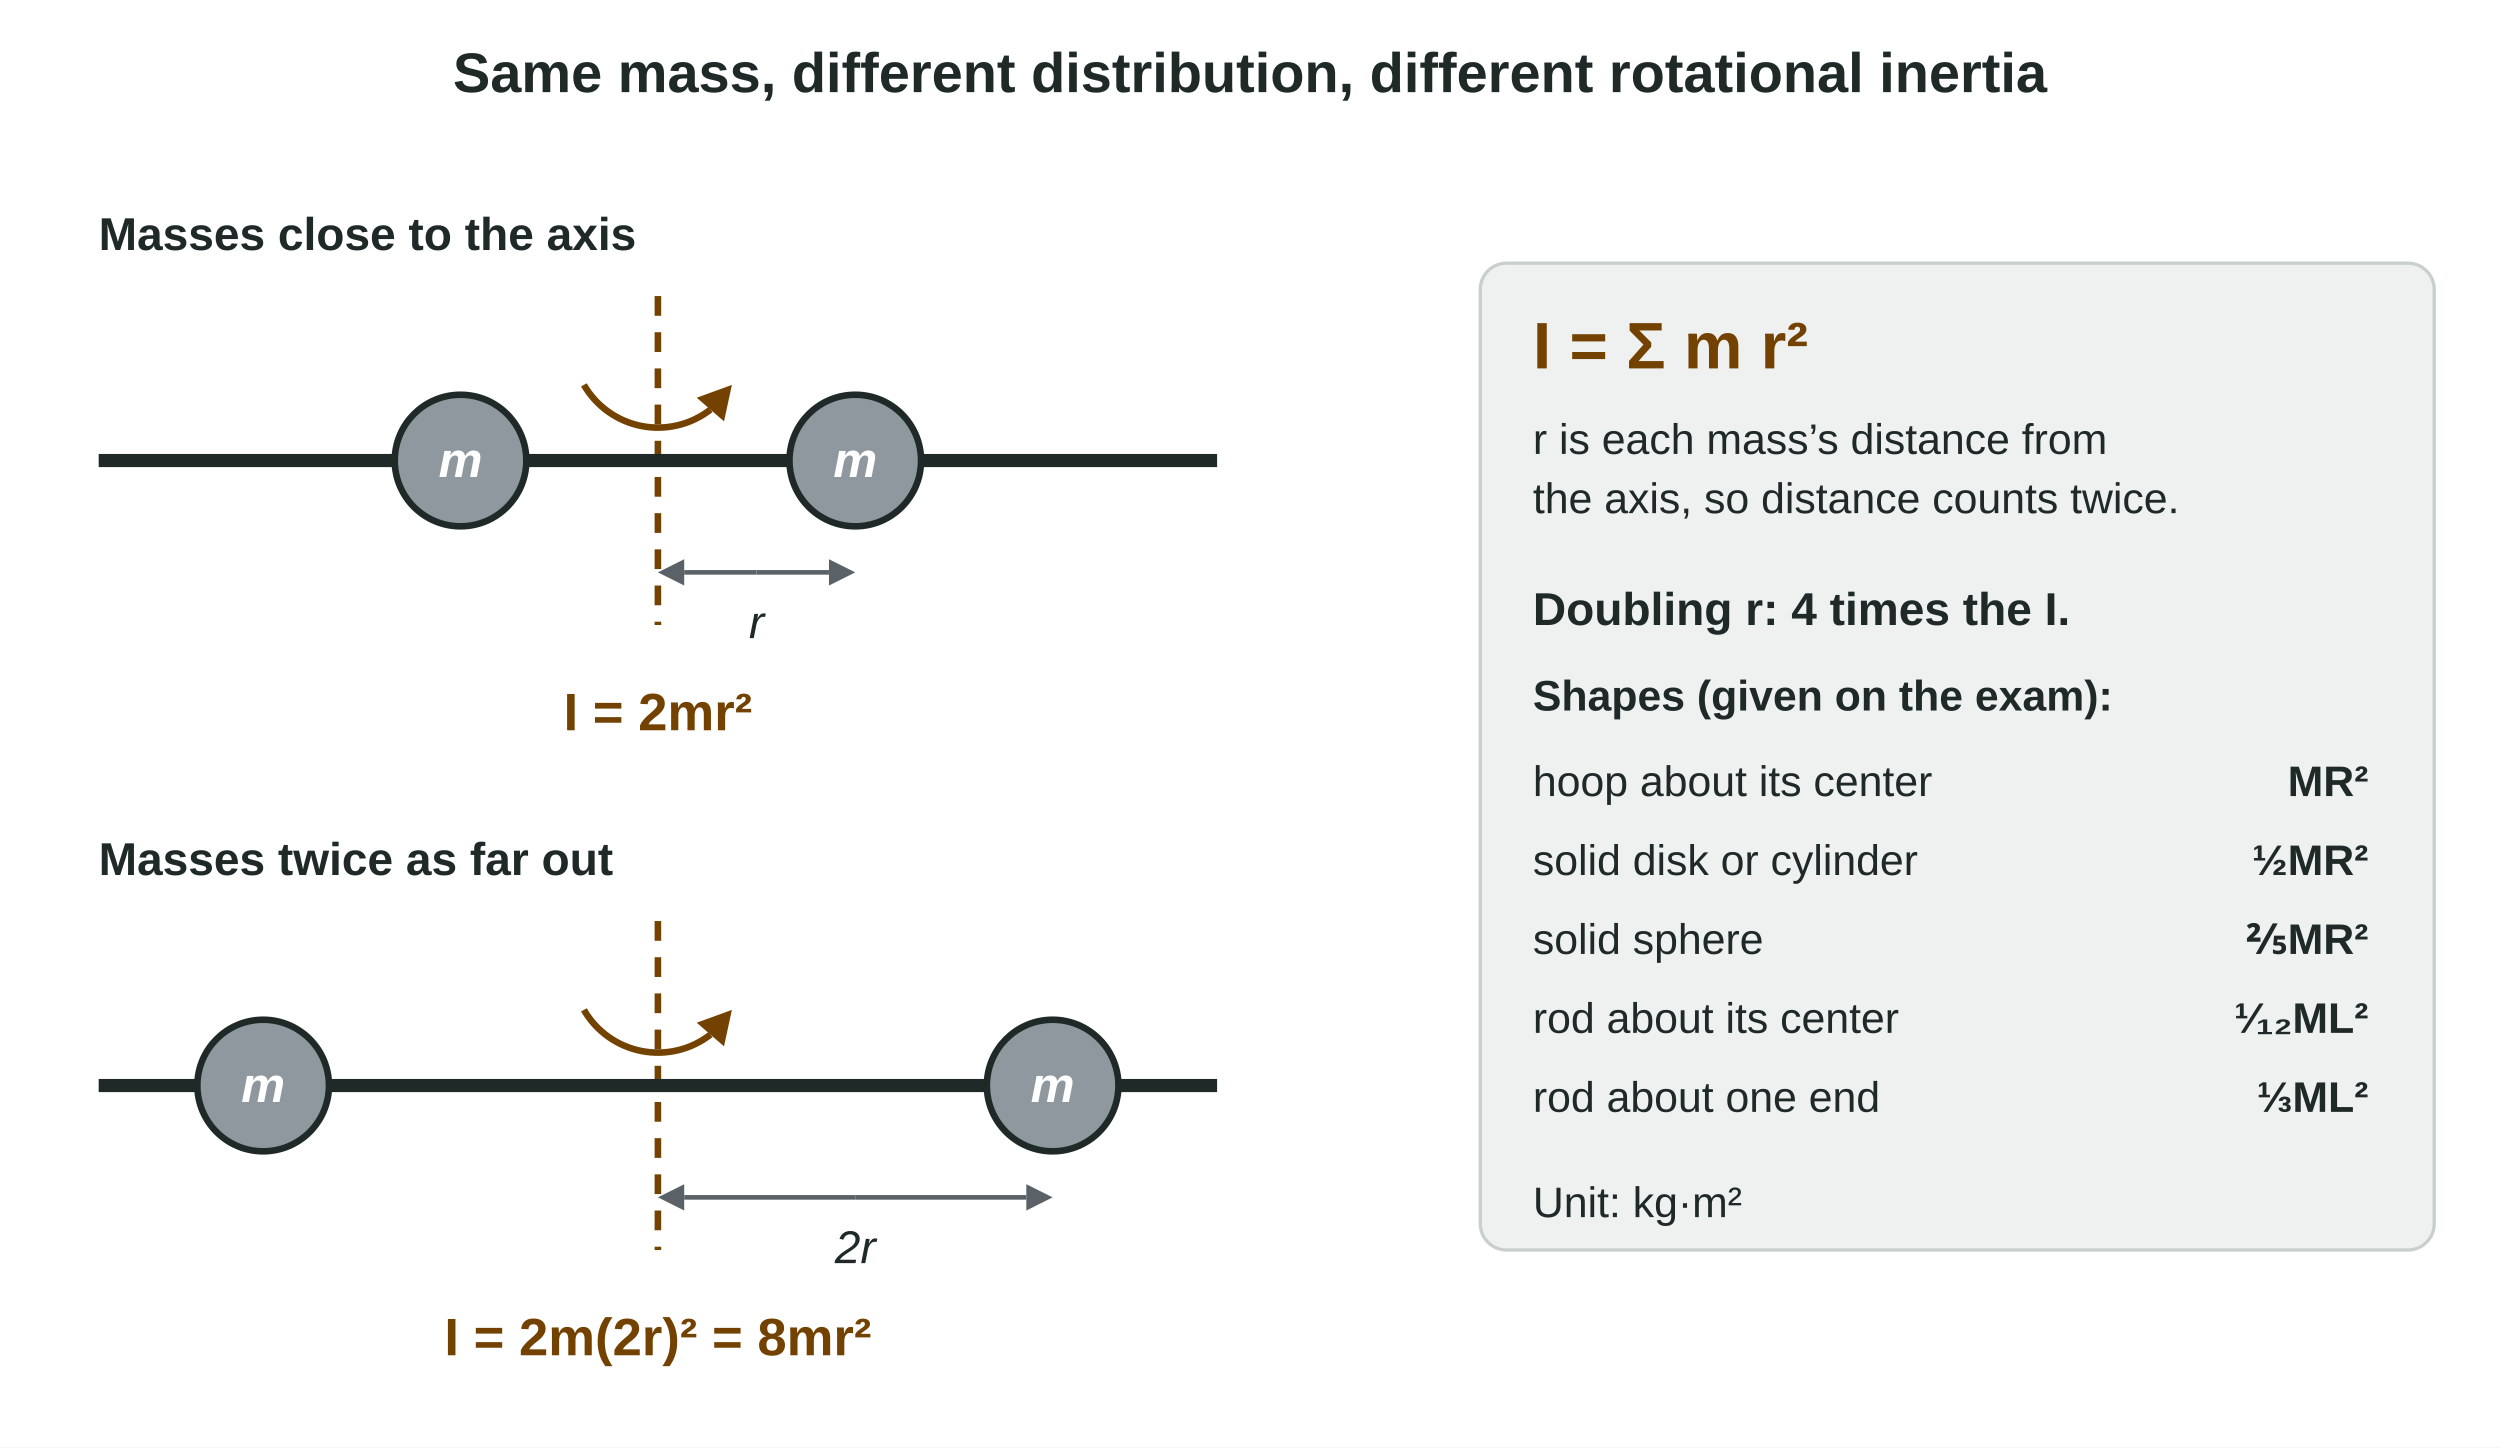
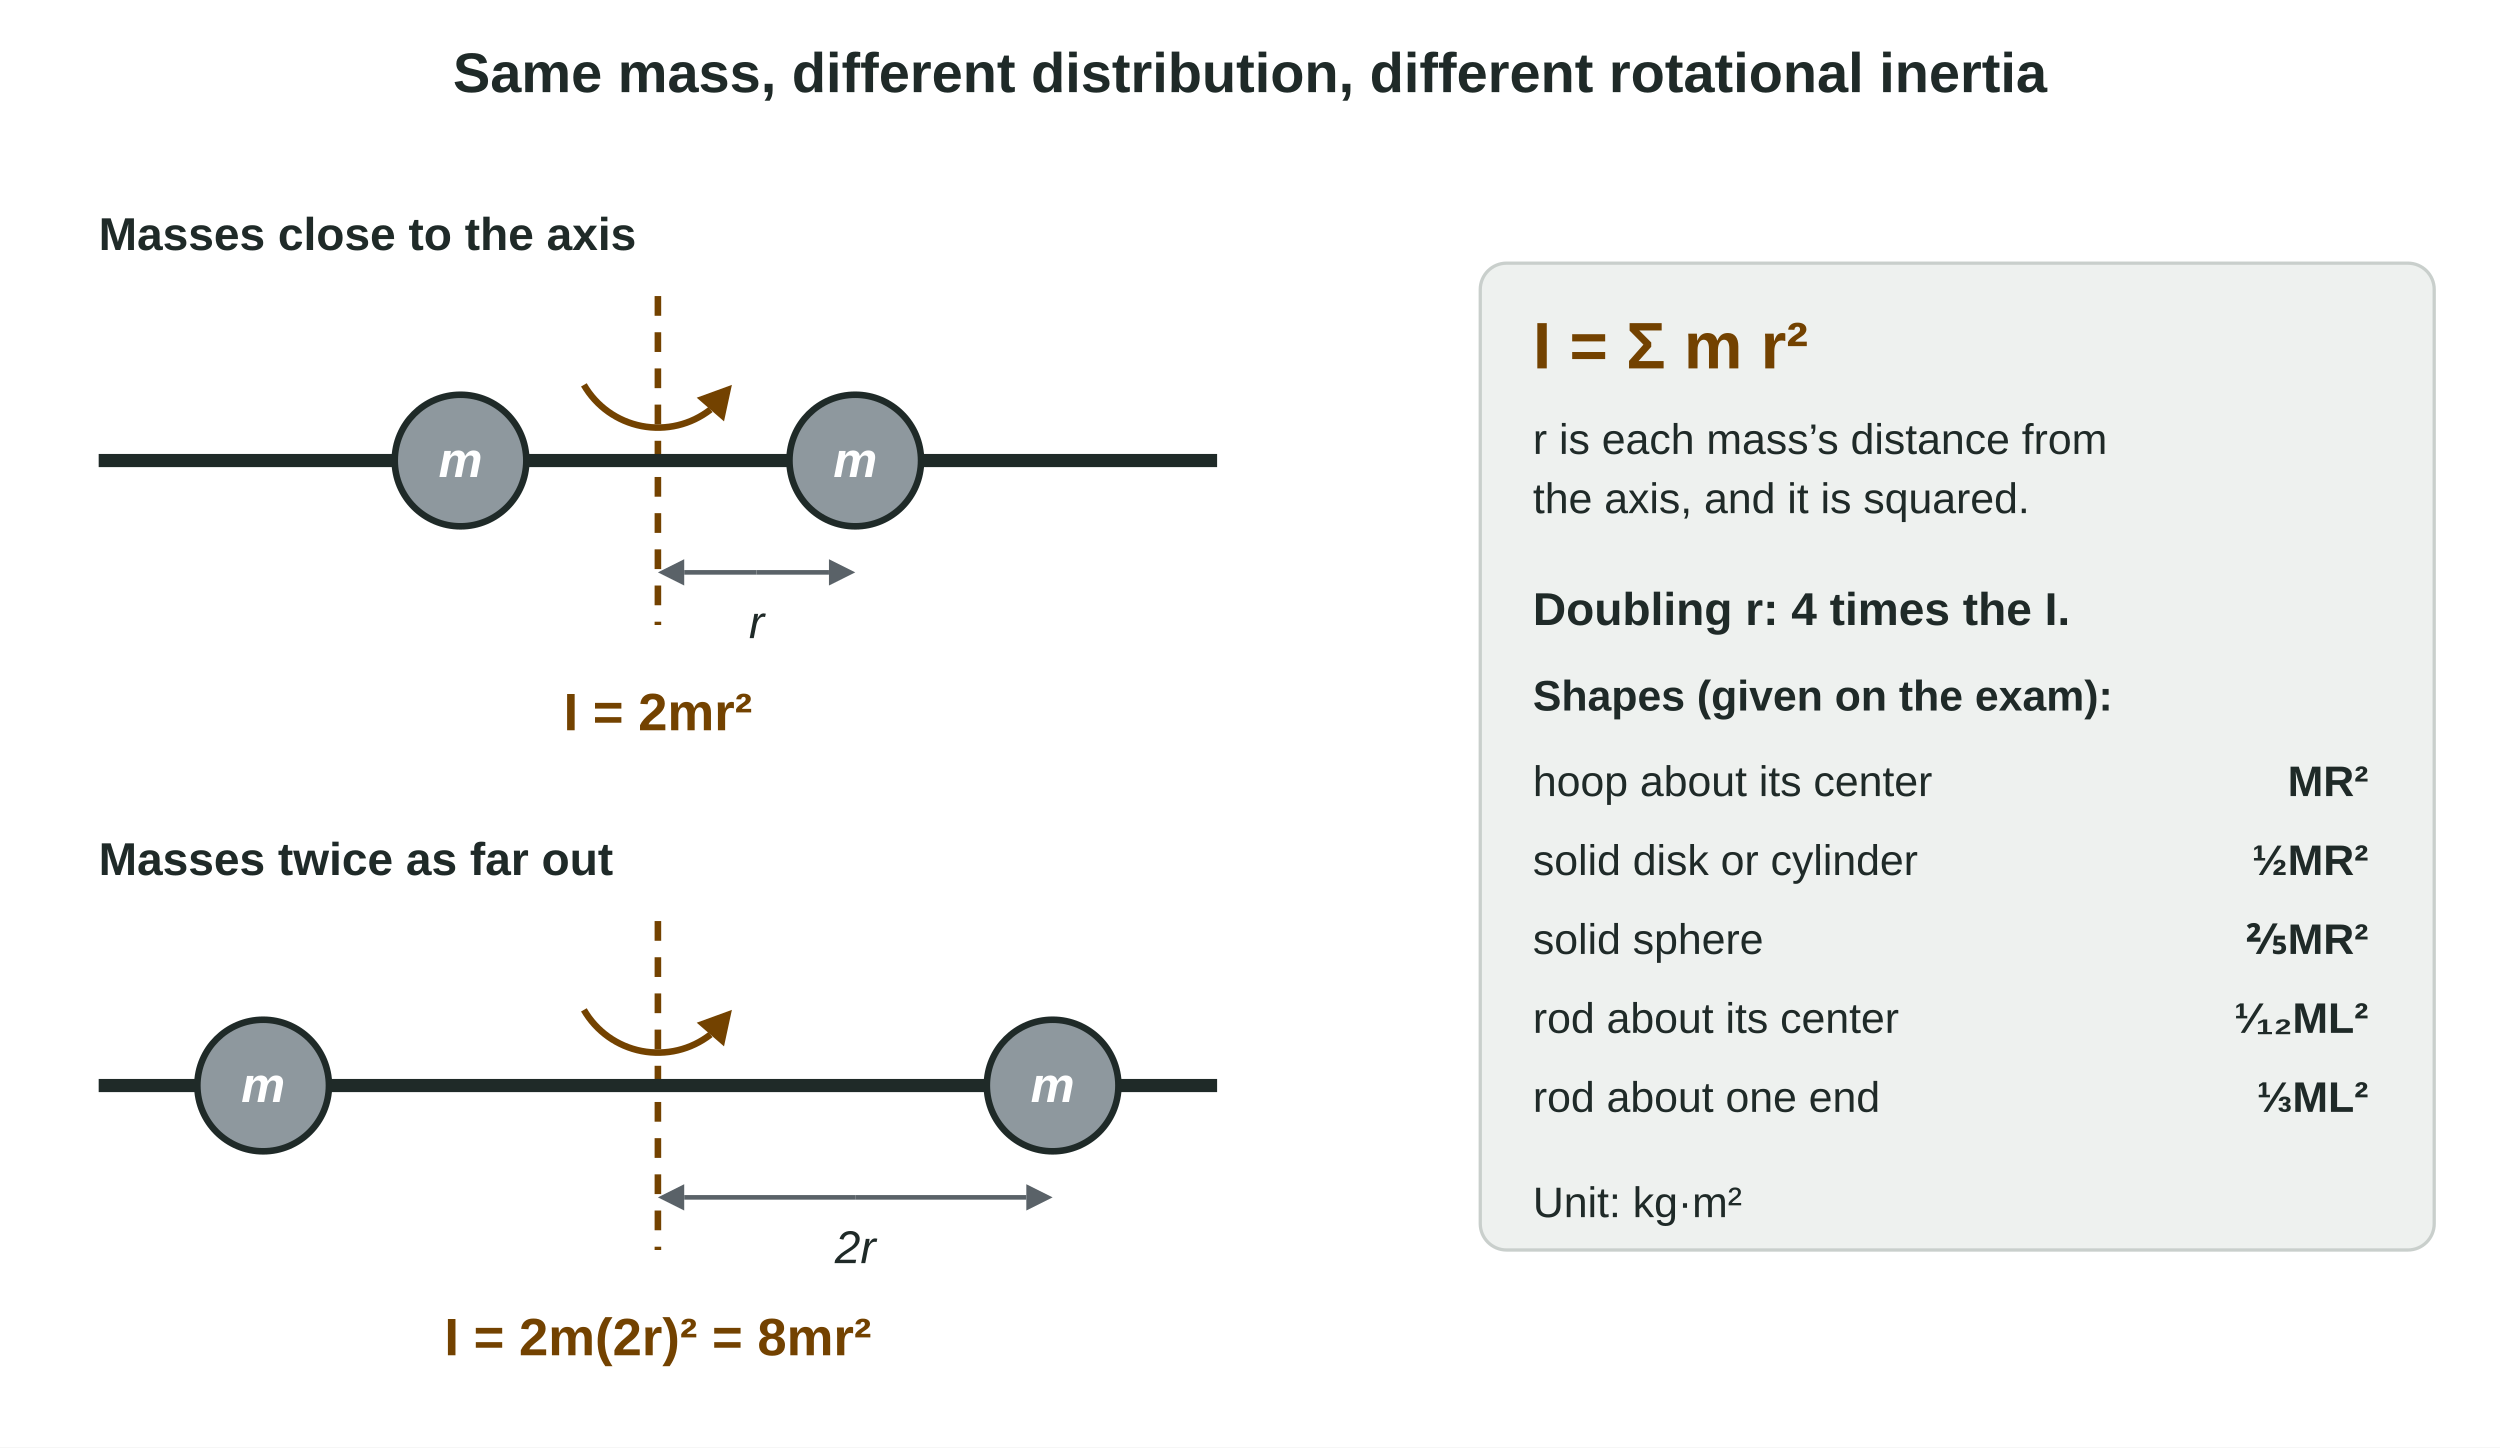
<svg xmlns="http://www.w3.org/2000/svg" viewBox="0 0 760 440" width="760" height="440" role="img" aria-labelledby="t d" font-family="Arial, Helvetica, sans-serif">
  <rect width="760" height="440" fill="#FFFFFF" />
  <text x="380" y="28" font-size="17" fill="#1F2A28" text-anchor="middle" font-weight="bold">Same mass, different distribution, different rotational inertia</text>
  <line x1="200" y1="90" x2="200" y2="190" stroke="#734200" stroke-width="2" stroke-dasharray="6 5" />
  <path d="M177.5,117 A26 26 0 0 0 216,124.5" fill="none" stroke="#734200" stroke-width="2" />
  <polygon points="222.5,117 220.1,128.1 211.8,120.9" fill="#734200" />
  <line x1="30" y1="140" x2="370" y2="140" stroke="#1F2A28" stroke-width="4" />
  <circle cx="140" cy="140" r="20" fill="#8E989E" stroke="#1F2A28" stroke-width="2" />
  <circle cx="260" cy="140" r="20" fill="#8E989E" stroke="#1F2A28" stroke-width="2" />
  <text x="140" y="145" font-size="15" fill="#FFFFFF" text-anchor="middle" font-weight="bold" font-style="italic">m</text>
  <text x="260" y="145" font-size="15" fill="#FFFFFF" text-anchor="middle" font-weight="bold" font-style="italic">m</text>
  <line x1="230" y1="174" x2="208" y2="174" stroke="#5A6268" stroke-width="1.4" />
  <polygon points="200,174 208,170 208,178" fill="#5A6268" />
  <line x1="230" y1="174" x2="252" y2="174" stroke="#5A6268" stroke-width="1.4" />
  <polygon points="260,174 252,178 252,170" fill="#5A6268" />
  <text x="230" y="194" font-size="14" fill="#1F2A28" text-anchor="middle" font-style="italic">r</text>
  <text x="200" y="222" font-size="16" fill="#734200" text-anchor="middle" font-weight="bold">I = 2mr²</text>
  <text x="30" y="76" font-size="14" fill="#1F2A28" font-weight="bold">Masses close to the axis</text>
  <line x1="200" y1="280" x2="200" y2="380" stroke="#734200" stroke-width="2" stroke-dasharray="6 5" />
  <path d="M177.5,307 A26 26 0 0 0 216,314.5" fill="none" stroke="#734200" stroke-width="2" />
  <polygon points="222.5,307 220.1,318.1 211.8,310.9" fill="#734200" />
  <line x1="30" y1="330" x2="370" y2="330" stroke="#1F2A28" stroke-width="4" />
  <circle cx="80" cy="330" r="20" fill="#8E989E" stroke="#1F2A28" stroke-width="2" />
  <circle cx="320" cy="330" r="20" fill="#8E989E" stroke="#1F2A28" stroke-width="2" />
  <text x="80" y="335" font-size="15" fill="#FFFFFF" text-anchor="middle" font-weight="bold" font-style="italic">m</text>
  <text x="320" y="335" font-size="15" fill="#FFFFFF" text-anchor="middle" font-weight="bold" font-style="italic">m</text>
  <line x1="260" y1="364" x2="208" y2="364" stroke="#5A6268" stroke-width="1.4" />
  <polygon points="200,364 208,360 208,368" fill="#5A6268" />
  <line x1="260" y1="364" x2="312" y2="364" stroke="#5A6268" stroke-width="1.4" />
  <polygon points="320,364 312,368 312,360" fill="#5A6268" />
  <text x="260" y="384" font-size="14" fill="#1F2A28" text-anchor="middle" font-style="italic">2r</text>
  <text x="200" y="412" font-size="16" fill="#734200" text-anchor="middle" font-weight="bold">I = 2m(2r)² = 8mr²</text>
  <text x="30" y="266" font-size="14" fill="#1F2A28" font-weight="bold">Masses twice as far out</text>
  <rect x="450" y="80" width="290" height="300" rx="8" fill="#EEF1EF" stroke="#C9CFCC" />
  <text x="466" y="112" font-size="20" fill="#734200" font-weight="bold">I = Σ m r²</text>
  <text x="466" y="138" font-size="13" fill="#1F2A28">r is each mass’s distance from</text>
-   <text x="466" y="156" font-size="13" fill="#1F2A28">the axis, so distance counts twice.</text>
+   <text x="466" y="156" font-size="13" fill="#1F2A28">the axis, and it is squared.</text>
  <text x="466" y="190" font-size="14" fill="#1F2A28" font-weight="bold">Doubling r: 4 times the I.</text>
  <text x="466" y="216" font-size="13" fill="#1F2A28" font-weight="bold">Shapes (given on the exam):</text>
  <text x="466" y="242" font-size="13" fill="#1F2A28">hoop about its center</text>
  <text x="720" y="242" font-size="13" fill="#1F2A28" text-anchor="end" font-weight="bold">MR²</text>
  <text x="466" y="266" font-size="13" fill="#1F2A28">solid disk or cylinder</text>
  <text x="720" y="266" font-size="13" fill="#1F2A28" text-anchor="end" font-weight="bold">½MR²</text>
  <text x="466" y="290" font-size="13" fill="#1F2A28">solid sphere</text>
  <text x="720" y="290" font-size="13" fill="#1F2A28" text-anchor="end" font-weight="bold">⅖MR²</text>
  <text x="466" y="314" font-size="13" fill="#1F2A28">rod about its center</text>
  <text x="720" y="314" font-size="13" fill="#1F2A28" text-anchor="end" font-weight="bold">¹⁄₁₂ML²</text>
  <text x="466" y="338" font-size="13" fill="#1F2A28">rod about one end</text>
  <text x="720" y="338" font-size="13" fill="#1F2A28" text-anchor="end" font-weight="bold">⅓ML²</text>
  <text x="466" y="370" font-size="13" fill="#1F2A28">Unit: kg·m²</text>
</svg>
